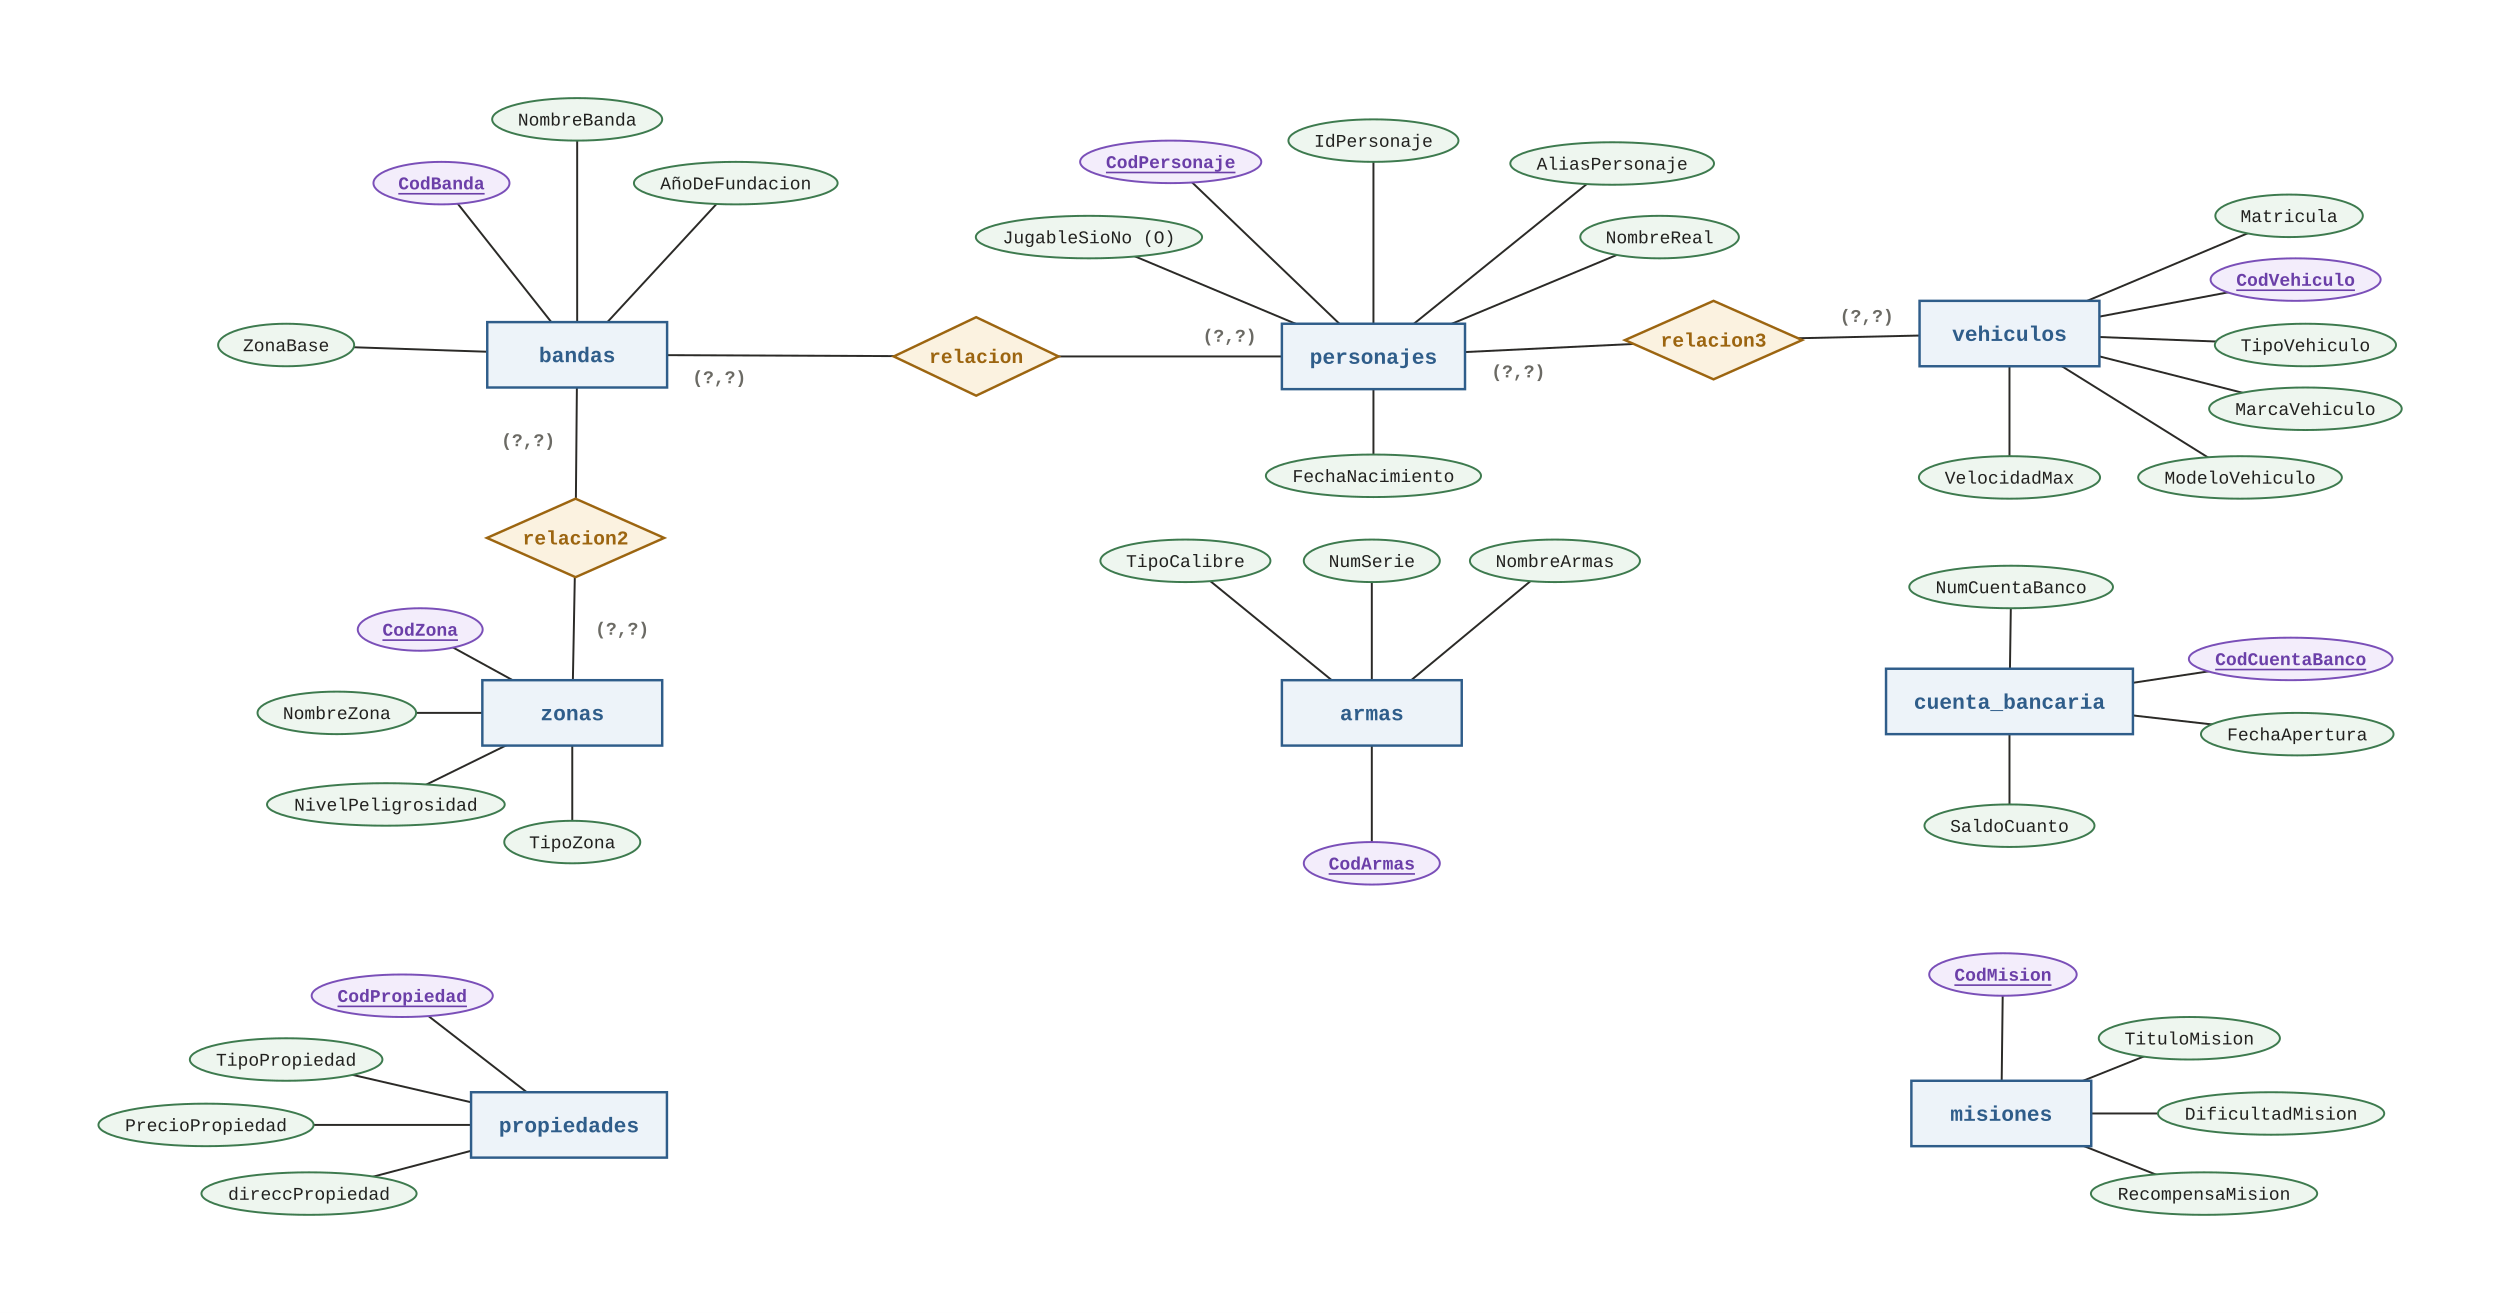
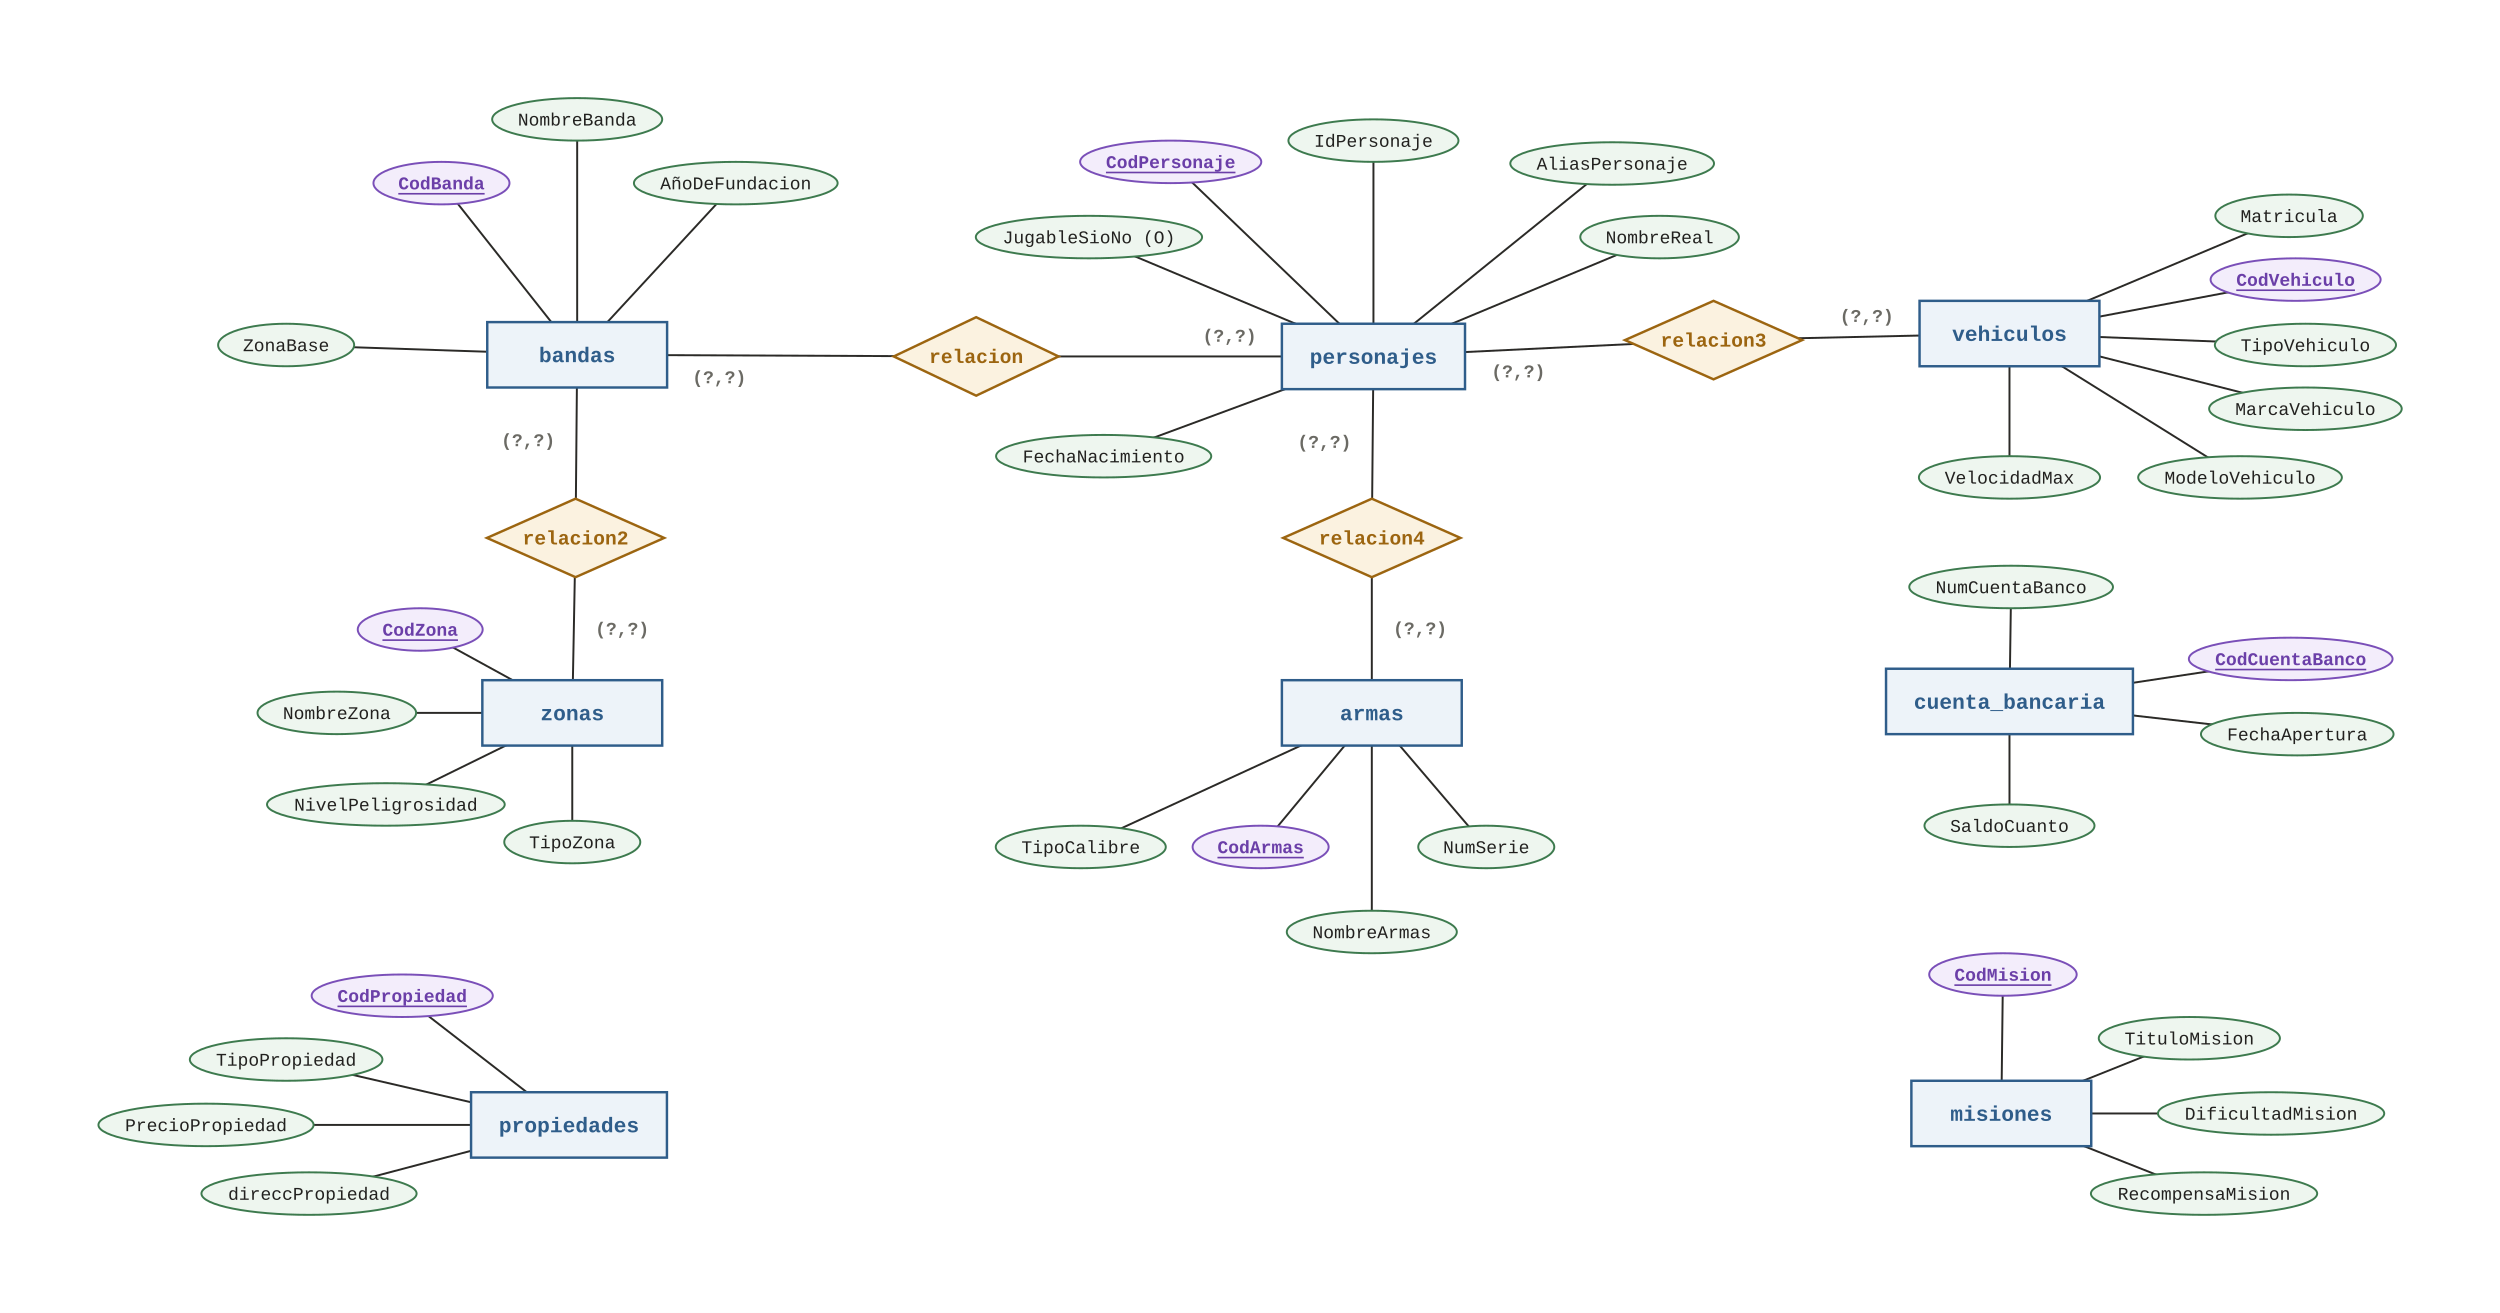
<svg xmlns="http://www.w3.org/2000/svg" viewBox="1673 1562 1529 803" width="1529" height="803">
  <style>.ln{stroke:#2B2A27;stroke-width:1.2}.mk{stroke:#2B2A27;stroke-width:1.5;fill:none}.mo{fill:#FFFFFF;stroke:#2B2A27;stroke-width:1.5}
.ent{fill:#EDF3F9;stroke:#2F5D8A;stroke-width:1.5}.dia{fill:#FBF2E0;stroke:#9C6510;stroke-width:1.5}.att{fill:#EEF6EF;stroke:#3D7A4E;stroke-width:1.2}.att.key{fill:#F3EDFB;stroke:#7A4FB8}.att.dr{stroke-dasharray:4 3}
.ent.in,.dia.in{fill:none}.dup{stroke:#C0362C;stroke-width:2.4}
.tx{fill:#22211F;font:11px Consolas,'JetBrains Mono','Courier New',monospace}.txk{fill:#6B3FA8;font-weight:600}.tb{font:600 13px Consolas,'JetBrains Mono','Courier New',monospace;fill:#2F5D8A}.tr{font:600 12px Consolas,'JetBrains Mono','Courier New',monospace;fill:#9C6510}.tt{font:600 10px Consolas,'JetBrains Mono','Courier New',monospace;fill:#6B6A64}
.ul{stroke:#6B3FA8;stroke-width:1}.ul.p{stroke-dasharray:3 2}.card{font:600 11px Consolas,'JetBrains Mono','Courier New',monospace;fill:#A2441C;paint-order:stroke;stroke:#FFFFFF;stroke-width:4px;stroke-linejoin:round}.cardq{fill:#6B6A64}
.tbox{fill:#FFFFFF;stroke:#A9B2C0;stroke-width:1}.thd{fill:#33557F}.thx{font:600 12.5px Consolas,'JetBrains Mono','Courier New',monospace;fill:#FFFFFF}.cx{font:11.5px Consolas,'JetBrains Mono','Courier New',monospace;fill:#22211F}.cpk{fill:#6B3FA8;font-weight:600}.cfk{fill:#A3304A}.cty{fill:#6B6A64;font-weight:400}.uq{font:600 9px Consolas,'JetBrains Mono','Courier New',monospace;fill:#2A7F8F}
.lk{stroke:#6B6A64;stroke-width:1.4;fill:none}.lk.dash{stroke-dasharray:6 4}.lkm{stroke:#6B6A64;stroke-width:1.5;fill:none}.lko{fill:#FFFFFF;stroke:#6B6A64;stroke-width:1.5}
.ipk{fill:#8E5FD0}.ifk{fill:#B4364E}.icol{fill:#2A7F8F}.inul{fill:none;stroke:#2A7F8F;stroke-width:1.3}
.rbox{fill:#FFFFFF;stroke:#22211F;stroke-width:1.1}.rnm{font:600 12.5px Consolas,'JetBrains Mono','Courier New',monospace;fill:#2F5D8A}.rcol{font:12px Consolas,'JetBrains Mono','Courier New',monospace;fill:#22211F}.rpk{font-weight:700;fill:#6B3FA8}.rfk{fill:#A3304A}.rul{stroke:#6B3FA8;stroke-width:1.1}
.rtag{font:600 9.5px Consolas,'JetBrains Mono','Courier New',monospace;fill:#6B6A64}.rarr{fill:none;stroke:#B4364E;stroke-width:1.1}.rhead{fill:#B4364E}
.ent.hd,.dia.hd{fill:none}.ktag{font:700 9px Consolas,'JetBrains Mono','Courier New',monospace;fill:#6B6A64}.rlab{fill:#FFFFFF;stroke:none;opacity:.92}.dia.assoc{stroke-dasharray:5 3}.ln.lid{stroke-width:2.2}.isal{fill:#9C6510}.skt{fill:#2F5D8A}
.thx.dup{fill:#FFC2BD}.cx.dup,.rnm.dup,.rcol.dup{fill:#C0362C;text-decoration:underline}
.note{stroke-width:1.2}.note-fold{stroke-width:1.2}.nc-y{fill:#FFF4C2;stroke:#D2AE36}.nc-b{fill:#DDEBFA;stroke:#7AA3D6}.nc-g{fill:#DFF2E1;stroke:#7DBB87}.nc-p{fill:#FBE1EC;stroke:#D98AAE}.note-fold{filter:brightness(.93)}.note-tx{font:12px 'Segoe UI',Arial,sans-serif;fill:#2B2A27}</style>
  <rect x="1673" y="1562" width="1529" height="803" fill="#ffffff" />
  <line x1="2023" y1="1998" x2="1930" y2="1947" class="ln" />
  <line x1="2023" y1="1998" x2="1879" y2="1998" class="ln" />
  <line x1="2023" y1="1998" x2="2023" y2="2077" class="ln" />
  <line x1="2023" y1="1998" x2="1909" y2="2054" class="ln" />
  <line x1="2513" y1="1780" x2="2513" y2="1648" class="ln" />
  <line x1="2513" y1="1780" x2="2659" y2="1662" class="ln" />
  <line x1="2513" y1="1780" x2="2688" y2="1707" class="ln" />
-   <line x1="2513" y1="1780" x2="2513" y2="1853" class="ln" />
+   <line x1="2513" y1="1780" x2="2348" y2="1841" class="ln" />
  <line x1="2513" y1="1780" x2="2339" y2="1707" class="ln" />
  <line x1="2026" y1="1779" x2="1943" y2="1674" class="ln" />
  <line x1="2026" y1="1779" x2="2026" y2="1635" class="ln" />
  <line x1="2026" y1="1779" x2="2123" y2="1674" class="ln" />
  <line x1="2026" y1="1779" x2="1848" y2="1773" class="ln" />
  <line x1="2902" y1="1766" x2="3073" y2="1694" class="ln" />
  <line x1="2902" y1="1766" x2="3077" y2="1733" class="ln" />
  <line x1="2513" y1="1780" x2="2389" y2="1661" class="ln" />
  <line x1="2902" y1="1766" x2="3083" y2="1812" class="ln" />
  <line x1="2902" y1="1766" x2="3043" y2="1854" class="ln" />
  <line x1="2902" y1="1766" x2="3083" y2="1773" class="ln" />
-   <line x1="2512" y1="1998" x2="2512" y2="1905" class="ln" />
-   <line x1="2512" y1="1998" x2="2624" y2="1905" class="ln" />
-   <line x1="2512" y1="1998" x2="2398" y2="1905" class="ln" />
-   <line x1="2512" y1="1998" x2="2512" y2="2090" class="ln" />
+   <line x1="2512" y1="1998" x2="2582" y2="2080" class="ln" />
+   <line x1="2512" y1="1998" x2="2512" y2="2132" class="ln" />
+   <line x1="2512" y1="1998" x2="2334" y2="2080" class="ln" />
+   <line x1="2512" y1="1998" x2="2444" y2="2080" class="ln" />
  <line x1="2902" y1="1991" x2="2903" y2="1921" class="ln" />
  <line x1="2902" y1="1991" x2="3074" y2="1965" class="ln" />
  <line x1="2902" y1="1991" x2="3078" y2="2011" class="ln" />
  <line x1="2902" y1="1991" x2="2902" y2="2067" class="ln" />
  <line x1="2897" y1="2243" x2="2898" y2="2158" class="ln" />
  <line x1="2897" y1="2243" x2="3012" y2="2197" class="ln" />
  <line x1="2897" y1="2243" x2="3062" y2="2243" class="ln" />
  <line x1="2897" y1="2243" x2="3021" y2="2292" class="ln" />
  <line x1="2021" y1="2250" x2="1919" y2="2171" class="ln" />
  <line x1="2021" y1="2250" x2="1848" y2="2210" class="ln" />
  <line x1="2021" y1="2250" x2="1862" y2="2292" class="ln" />
  <line x1="2021" y1="2250" x2="1799" y2="2250" class="ln" />
  <line x1="2902" y1="1766" x2="2902" y2="1854" class="ln" />
  <line x1="2270" y1="1780" x2="2513" y2="1780" class="ln" />
  <line x1="2270" y1="1780" x2="2026" y2="1779" class="ln" />
  <line x1="2025" y1="1891" x2="2023" y2="1998" class="ln" />
  <line x1="2025" y1="1891" x2="2026" y2="1779" class="ln" />
  <line x1="2721" y1="1770" x2="2513" y2="1780" class="ln" />
  <line x1="2721" y1="1770" x2="2902" y2="1766" class="ln" />
+   <line x1="2512" y1="1891" x2="2513" y2="1780" class="ln" />
+   <line x1="2512" y1="1891" x2="2512" y2="1998" class="ln" />
  <g class="node" data-id="nmwmhqvag3xdsrz">
    <rect x="1968" y="1978" width="110" height="40" class="ent" />
    <text x="2023" y="2002.5" text-anchor="middle" class="tb">zonas</text>
  </g>
  <g class="node" data-id="nmwmhrrtz46f440">
    <ellipse cx="1930" cy="1947" rx="38.2" ry="13" class="att key" />
    <text x="1930" y="1950.8" text-anchor="middle" class="tx txk">CodZona</text>
    <line x1="1906.9" y1="1953.5" x2="1953.1" y2="1953.5" class="ul" />
  </g>
  <g class="node" data-id="nmwmhs1pz4838rc">
    <ellipse cx="1879" cy="1998" rx="48.5" ry="13" class="att" />
    <text x="1879" y="2001.8" text-anchor="middle" class="tx">NombreZona</text>
  </g>
  <g class="node" data-id="nmwmhse6k4avtgo">
    <ellipse cx="2023" cy="2077" rx="41.6" ry="13" class="att" />
    <text x="2023" y="2080.8" text-anchor="middle" class="tx">TipoZona</text>
  </g>
  <g class="node" data-id="nmwmhsl8x4cs0xw">
    <ellipse cx="1909" cy="2054" rx="72.7" ry="13" class="att" />
    <text x="1909" y="2057.8" text-anchor="middle" class="tx">NivelPeligrosidad</text>
  </g>
  <g class="node" data-id="nmwmhtg534eof8d">
    <rect x="2457" y="1760" width="112" height="40" class="ent" />
    <text x="2513" y="1784.5" text-anchor="middle" class="tb">personajes</text>
  </g>
  <g class="node" data-id="nmwmhtvoe4fcd3s">
    <ellipse cx="2513" cy="1648" rx="52" ry="13" class="att" />
    <text x="2513" y="1651.8" text-anchor="middle" class="tx">IdPersonaje</text>
  </g>
  <g class="node" data-id="nmwmhtzp54hasp6">
    <ellipse cx="2659" cy="1662" rx="62.3" ry="13" class="att" />
    <text x="2659" y="1665.8" text-anchor="middle" class="tx">AliasPersonaje</text>
  </g>
  <g class="node" data-id="nmwmhu9s44jnxp9">
    <ellipse cx="2688" cy="1707" rx="48.5" ry="13" class="att" />
    <text x="2688" y="1710.8" text-anchor="middle" class="tx">NombreReal</text>
  </g>
  <g class="node" data-id="nmwmhvhij4l5lyf">
-     <ellipse cx="2513" cy="1853" rx="65.8" ry="13" class="att" />
-     <text x="2513" y="1856.8" text-anchor="middle" class="tx">FechaNacimiento</text>
+     <ellipse cx="2348" cy="1841" rx="65.8" ry="13" class="att" />
+     <text x="2348" y="1844.8" text-anchor="middle" class="tx">FechaNacimiento</text>
  </g>
  <g class="node" data-id="nmwmhw2st4nqzpn">
    <ellipse cx="2339" cy="1707" rx="69.2" ry="13" class="att" />
    <text x="2339" y="1710.8" text-anchor="middle" class="tx">JugableSioNo (O)</text>
  </g>
  <g class="node" data-id="nmwmhxjzb4pf9rv">
    <rect x="1971" y="1759" width="110" height="40" class="ent" />
    <text x="2026" y="1783.5" text-anchor="middle" class="tb">bandas</text>
  </g>
  <g class="node" data-id="nmwmhxsy74qo5d7">
    <ellipse cx="1943" cy="1674" rx="41.6" ry="13" class="att key" />
    <text x="1943" y="1677.8" text-anchor="middle" class="tx txk">CodBanda</text>
    <line x1="1916.6" y1="1680.5" x2="1969.4" y2="1680.5" class="ul" />
  </g>
  <g class="node" data-id="nmwmhy7ny4s7mmz">
    <ellipse cx="2026" cy="1635" rx="52" ry="13" class="att" />
    <text x="2026" y="1638.8" text-anchor="middle" class="tx">NombreBanda</text>
  </g>
  <g class="node" data-id="nmwmhzwdd4umxmz">
    <ellipse cx="2123" cy="1674" rx="62.3" ry="13" class="att" />
    <text x="2123" y="1677.8" text-anchor="middle" class="tx">AñoDeFundacion</text>
  </g>
  <g class="node" data-id="nmwmi0gy84w97ze">
    <ellipse cx="1848" cy="1773" rx="41.6" ry="13" class="att" />
    <text x="1848" y="1776.8" text-anchor="middle" class="tx">ZonaBase</text>
  </g>
  <g class="node" data-id="nmwmi2cq74yrbnu">
    <rect x="2847" y="1746" width="110" height="40" class="ent" />
    <text x="2902" y="1770.5" text-anchor="middle" class="tb">vehiculos</text>
  </g>
  <g class="node" data-id="nmwmi2nv34ztt1i">
    <ellipse cx="3073" cy="1694" rx="45.1" ry="13" class="att" />
    <text x="3073" y="1697.8" text-anchor="middle" class="tx">Matricula</text>
  </g>
  <g class="node" data-id="nmwmi3kmf51jxje">
    <ellipse cx="3077" cy="1733" rx="52" ry="13" class="att key" />
    <text x="3077" y="1736.8" text-anchor="middle" class="tx txk">CodVehiculo</text>
    <line x1="3040.7" y1="1739.5" x2="3113.3" y2="1739.5" class="ul" />
  </g>
  <g class="node" data-id="nmwmi402d53smqh">
    <ellipse cx="2389" cy="1661" rx="55.4" ry="13" class="att key" />
    <text x="2389" y="1664.8" text-anchor="middle" class="tx txk">CodPersonaje</text>
    <line x1="2349.4" y1="1667.5" x2="2428.6" y2="1667.5" class="ul" />
  </g>
  <g class="node" data-id="nmwmi4m2t551h8a">
    <ellipse cx="3083" cy="1812" rx="58.9" ry="13" class="att" />
    <text x="3083" y="1815.8" text-anchor="middle" class="tx">MarcaVehiculo</text>
  </g>
  <g class="node" data-id="nmwmi5d3357tlys">
    <ellipse cx="3043" cy="1854" rx="62.3" ry="13" class="att" />
    <text x="3043" y="1857.8" text-anchor="middle" class="tx">ModeloVehiculo</text>
  </g>
  <g class="node" data-id="nmwmi6y4t590tg7">
    <ellipse cx="3083" cy="1773" rx="55.4" ry="13" class="att" />
    <text x="3083" y="1776.8" text-anchor="middle" class="tx">TipoVehiculo</text>
  </g>
  <g class="node" data-id="nmwmia2g75bo3id">
    <rect x="2457" y="1978" width="110" height="40" class="ent" />
    <text x="2512" y="2002.5" text-anchor="middle" class="tb">armas</text>
  </g>
  <g class="node" data-id="nmwmia8na5ce6x1">
-     <ellipse cx="2512" cy="1905" rx="41.6" ry="13" class="att" />
-     <text x="2512" y="1908.8" text-anchor="middle" class="tx">NumSerie</text>
+     <ellipse cx="2582" cy="2080" rx="41.6" ry="13" class="att" />
+     <text x="2582" y="2083.8" text-anchor="middle" class="tx">NumSerie</text>
  </g>
  <g class="node" data-id="nmwmiasoj5eu1sq">
-     <ellipse cx="2624" cy="1905" rx="52" ry="13" class="att" />
-     <text x="2624" y="1908.8" text-anchor="middle" class="tx">NombreArmas</text>
+     <ellipse cx="2512" cy="2132" rx="52" ry="13" class="att" />
+     <text x="2512" y="2135.8" text-anchor="middle" class="tx">NombreArmas</text>
  </g>
  <g class="node" data-id="nmwmic04b5gq8px">
-     <ellipse cx="2398" cy="1905" rx="52" ry="13" class="att" />
-     <text x="2398" y="1908.8" text-anchor="middle" class="tx">TipoCalibre</text>
+     <ellipse cx="2334" cy="2080" rx="52" ry="13" class="att" />
+     <text x="2334" y="2083.8" text-anchor="middle" class="tx">TipoCalibre</text>
  </g>
  <g class="node" data-id="nmwmie3675k2tdn">
-     <ellipse cx="2512" cy="2090" rx="41.6" ry="13" class="att key" />
-     <text x="2512" y="2093.8" text-anchor="middle" class="tx txk">CodArmas</text>
-     <line x1="2485.6" y1="2096.5" x2="2538.4" y2="2096.5" class="ul" />
+     <ellipse cx="2444" cy="2080" rx="41.6" ry="13" class="att key" />
+     <text x="2444" y="2083.8" text-anchor="middle" class="tx txk">CodArmas</text>
+     <line x1="2417.6" y1="2086.5" x2="2470.4" y2="2086.5" class="ul" />
  </g>
  <g class="node" data-id="nmwmieuhb5myfep">
    <rect x="2826.5" y="1971" width="151" height="40" class="ent" />
    <text x="2902" y="1995.5" text-anchor="middle" class="tb">cuenta_bancaria</text>
  </g>
  <g class="node" data-id="nmwmifxlj5nexyy">
    <ellipse cx="2903" cy="1921" rx="62.3" ry="13" class="att" />
    <text x="2903" y="1924.8" text-anchor="middle" class="tx">NumCuentaBanco</text>
  </g>
  <g class="node" data-id="nmwmih6ur5pqn8f">
    <ellipse cx="3074" cy="1965" rx="62.3" ry="13" class="att key" />
    <text x="3074" y="1968.8" text-anchor="middle" class="tx txk">CodCuentaBanco</text>
    <line x1="3027.8" y1="1971.5" x2="3120.2" y2="1971.5" class="ul" />
  </g>
  <g class="node" data-id="nmwmih70n5rkz42">
    <ellipse cx="3078" cy="2011" rx="58.9" ry="13" class="att" />
    <text x="3078" y="2014.8" text-anchor="middle" class="tx">FechaApertura</text>
  </g>
  <g class="node" data-id="nmwmilzss5tyocj">
    <ellipse cx="2902" cy="2067" rx="52" ry="13" class="att" />
    <text x="2902" y="2070.8" text-anchor="middle" class="tx">SaldoCuanto</text>
  </g>
  <g class="node" data-id="nmwmio5i75v8jmj">
    <rect x="2842" y="2223" width="110" height="40" class="ent" />
    <text x="2897" y="2247.5" text-anchor="middle" class="tb">misiones</text>
  </g>
  <g class="node" data-id="nmwmiow465w8po8">
    <ellipse cx="2898" cy="2158" rx="45.1" ry="13" class="att key" />
    <text x="2898" y="2161.8" text-anchor="middle" class="tx txk">CodMision</text>
    <line x1="2868.3" y1="2164.5" x2="2927.7" y2="2164.5" class="ul" />
  </g>
  <g class="node" data-id="nmwmir5ci5yhlv1">
    <ellipse cx="3012" cy="2197" rx="55.4" ry="13" class="att" />
    <text x="3012" y="2200.8" text-anchor="middle" class="tx">TituloMision</text>
  </g>
  <g class="node" data-id="nmwmirrxe60nf3k">
    <ellipse cx="3062" cy="2243" rx="69.2" ry="13" class="att" />
    <text x="3062" y="2246.8" text-anchor="middle" class="tx">DificultadMision</text>
  </g>
  <g class="node" data-id="nmwmisx1w62qcp3">
    <ellipse cx="3021" cy="2292" rx="69.2" ry="13" class="att" />
    <text x="3021" y="2295.8" text-anchor="middle" class="tx">RecompensaMision</text>
  </g>
  <g class="node" data-id="nmwmiwxrr6474jo">
    <rect x="1961.1" y="2230" width="119.8" height="40" class="ent" />
    <text x="2021" y="2254.5" text-anchor="middle" class="tb">propiedades</text>
  </g>
  <g class="node" data-id="nmwmj46ri65fsi7">
    <ellipse cx="1919" cy="2171" rx="55.4" ry="13" class="att key" />
    <text x="1919" y="2174.8" text-anchor="middle" class="tx txk">CodPropiedad</text>
    <line x1="1879.4" y1="2177.5" x2="1958.6" y2="2177.5" class="ul" />
  </g>
  <g class="node" data-id="nmwmj4fdq67bwgb">
    <ellipse cx="1848" cy="2210" rx="58.9" ry="13" class="att" />
    <text x="1848" y="2213.8" text-anchor="middle" class="tx">TipoPropiedad</text>
  </g>
  <g class="node" data-id="nmwmj5cyw692ayh">
    <ellipse cx="1862" cy="2292" rx="65.8" ry="13" class="att" />
    <text x="1862" y="2295.8" text-anchor="middle" class="tx">direccPropiedad</text>
  </g>
  <g class="node" data-id="nmwmj8ovs6bwnpc">
    <ellipse cx="1799" cy="2250" rx="65.8" ry="13" class="att" />
    <text x="1799" y="2253.8" text-anchor="middle" class="tx">PrecioPropiedad</text>
  </g>
  <g class="node" data-id="nmwmjht0x6dnj06">
    <ellipse cx="2902" cy="1854" rx="55.4" ry="13" class="att" />
    <text x="2902" y="1857.8" text-anchor="middle" class="tx">VelocidadMax</text>
  </g>
  <g class="node" data-id="nmwmjmfhi6frj9i">
    <polygon points="2270,1756 2320.4,1780 2270,1804 2219.6,1780" class="dia" />
    <text x="2270" y="1784" text-anchor="middle" class="tr">relacion</text>
  </g>
  <g class="node" data-id="nmwmjmt126iqzcu">
    <polygon points="2025,1867 2079.2,1891 2025,1915 1970.8,1891" class="dia" />
    <text x="2025" y="1895" text-anchor="middle" class="tr">relacion2</text>
  </g>
  <g class="node" data-id="nmwmjowra6lotfp">
    <polygon points="2721,1746 2775.2,1770 2721,1794 2666.8,1770" class="dia" />
    <text x="2721" y="1774" text-anchor="middle" class="tr">relacion3</text>
+   </g>
+   <g class="node" data-id="nmwmjrzby6oci5u">
+     <polygon points="2512,1867 2566.2,1891 2512,1915 2457.8,1891" class="dia" />
+     <text x="2512" y="1895" text-anchor="middle" class="tr">relacion4</text>
  </g>
  <text x="2425" y="1771" text-anchor="middle" class="card cardq">(?,?)</text>
  <text x="2112.9" y="1796.4" text-anchor="middle" class="card cardq">(?,?)</text>
  <text x="2037" y="1950.2" text-anchor="start" class="card cardq">(?,?)</text>
  <text x="2012.5" y="1834.9" text-anchor="end" class="card cardq">(?,?)</text>
  <text x="2601.6" y="1792.8" text-anchor="middle" class="card cardq">(?,?)</text>
  <text x="2814.7" y="1758.9" text-anchor="middle" class="card cardq">(?,?)</text>
+   <text x="2499.5" y="1835.9" text-anchor="end" class="card cardq">(?,?)</text>
+   <text x="2525" y="1950" text-anchor="start" class="card cardq">(?,?)</text>
</svg>
